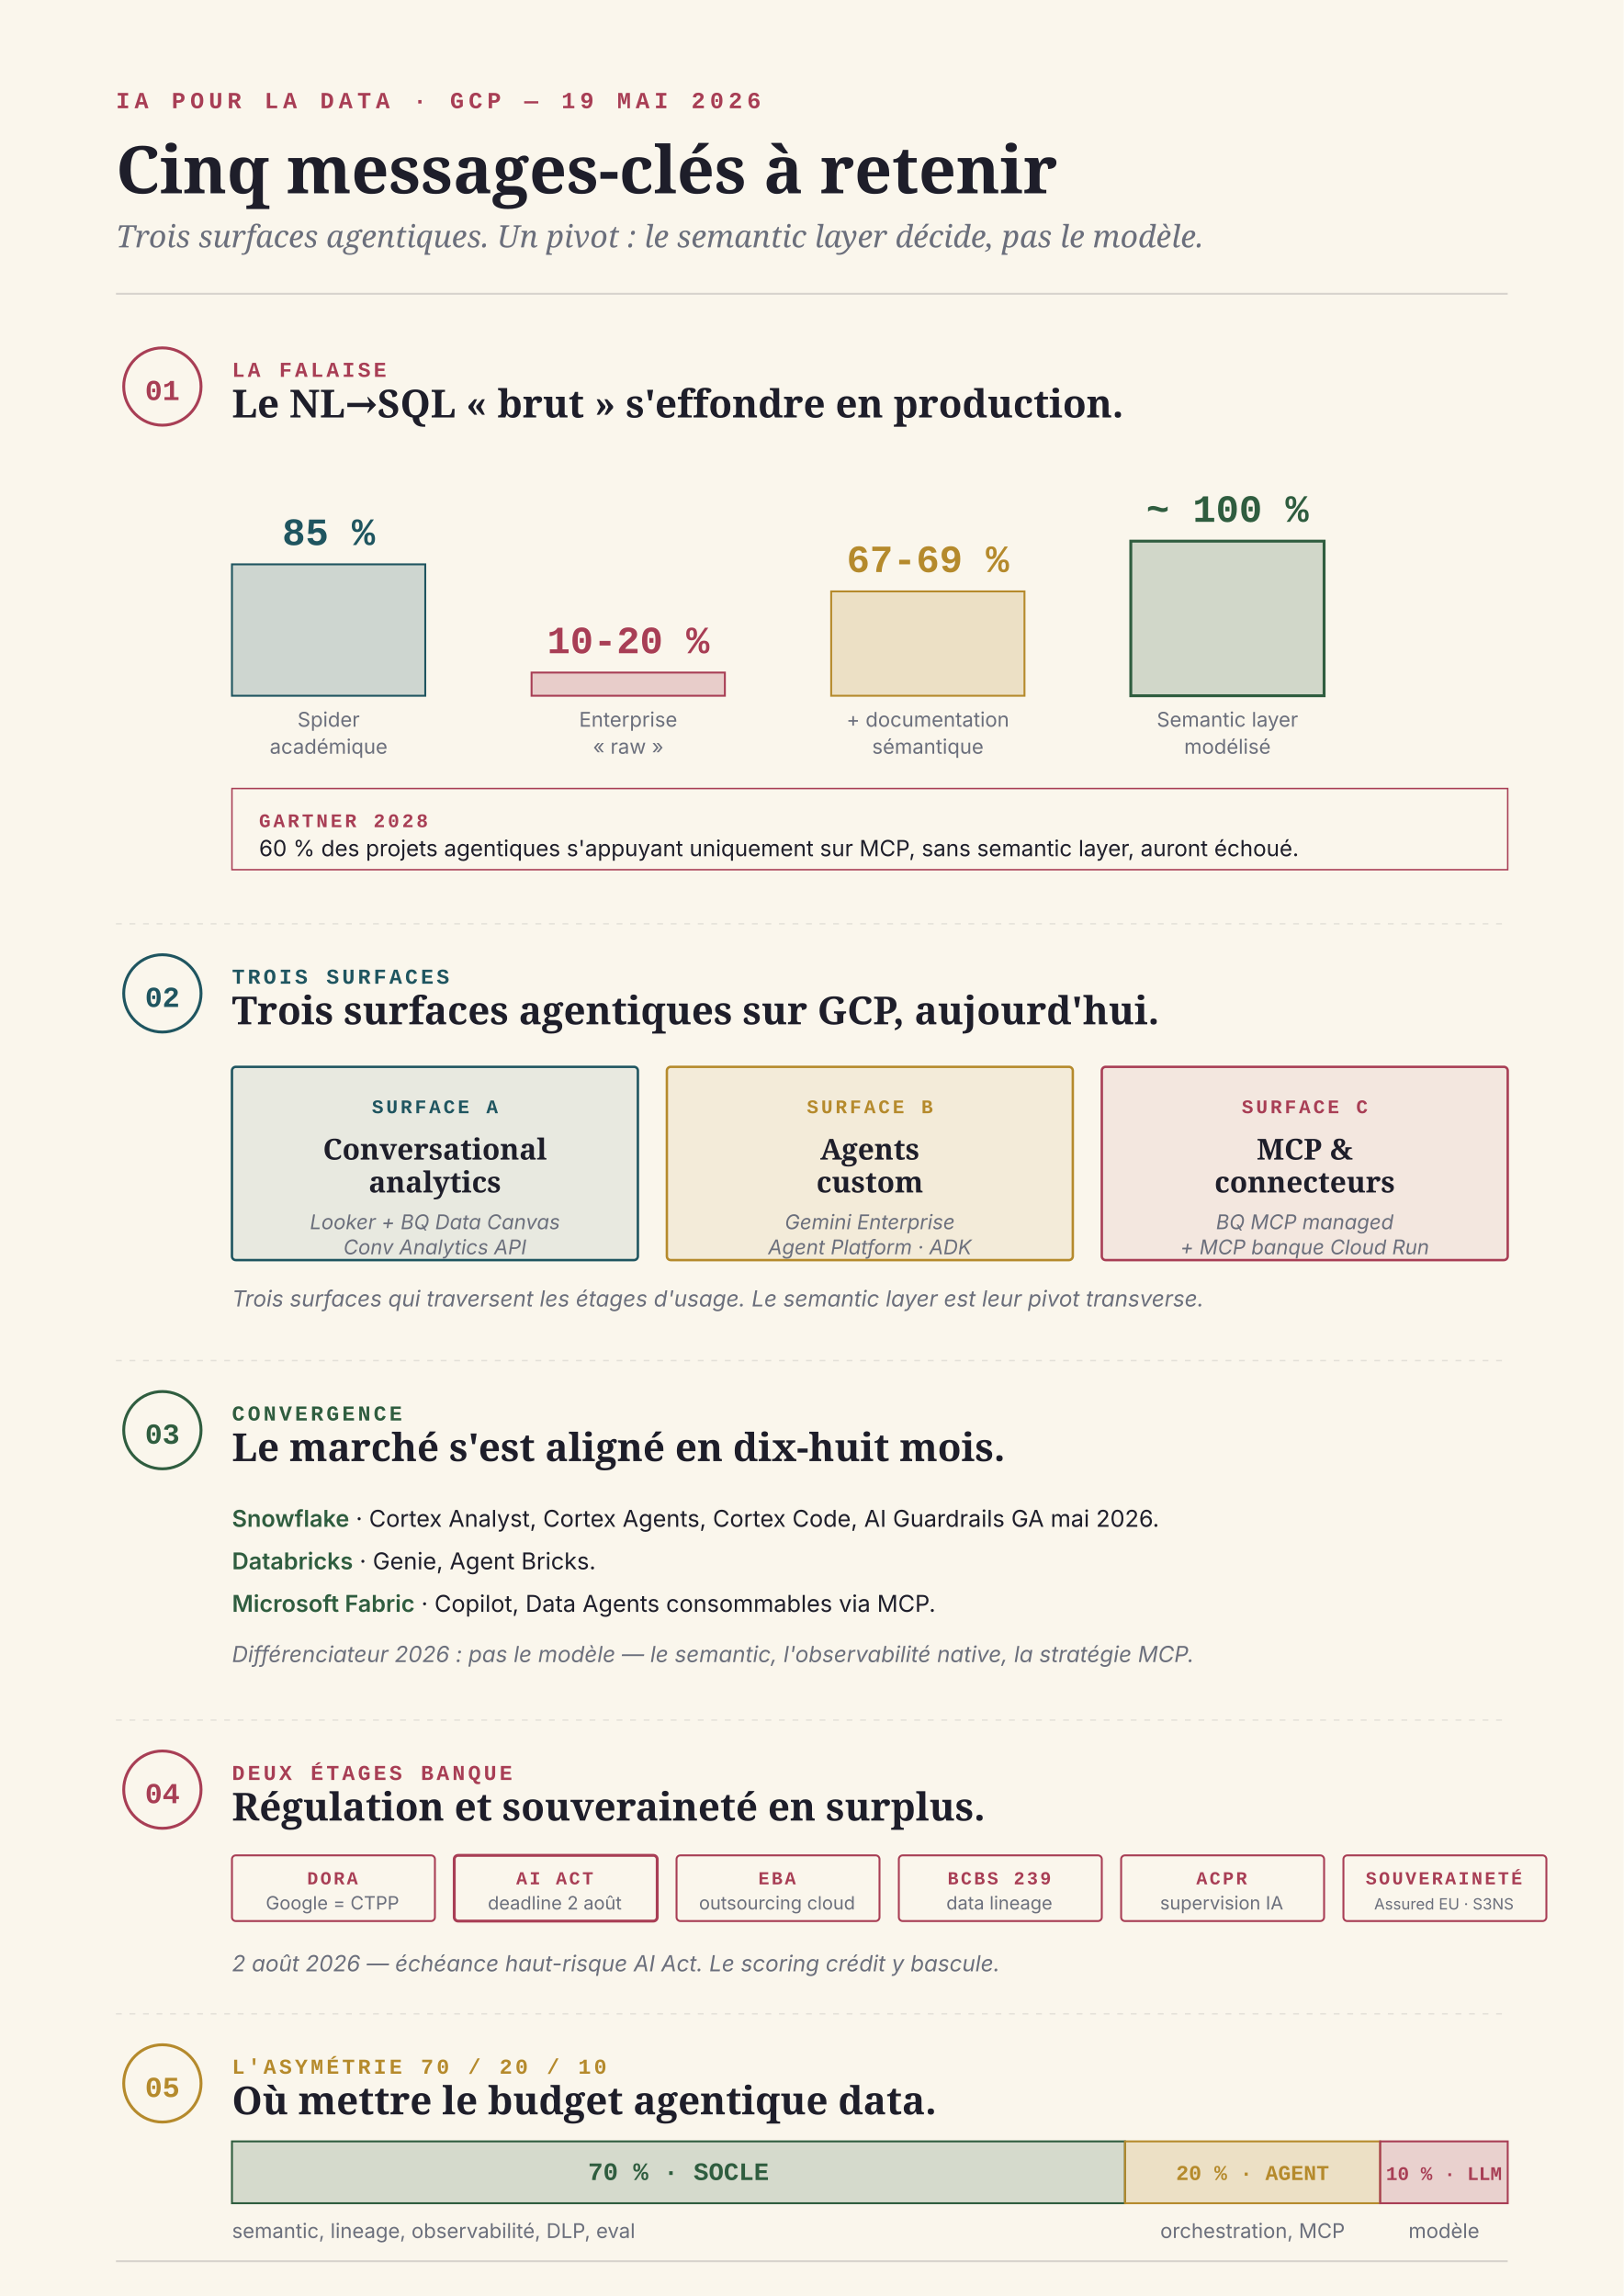
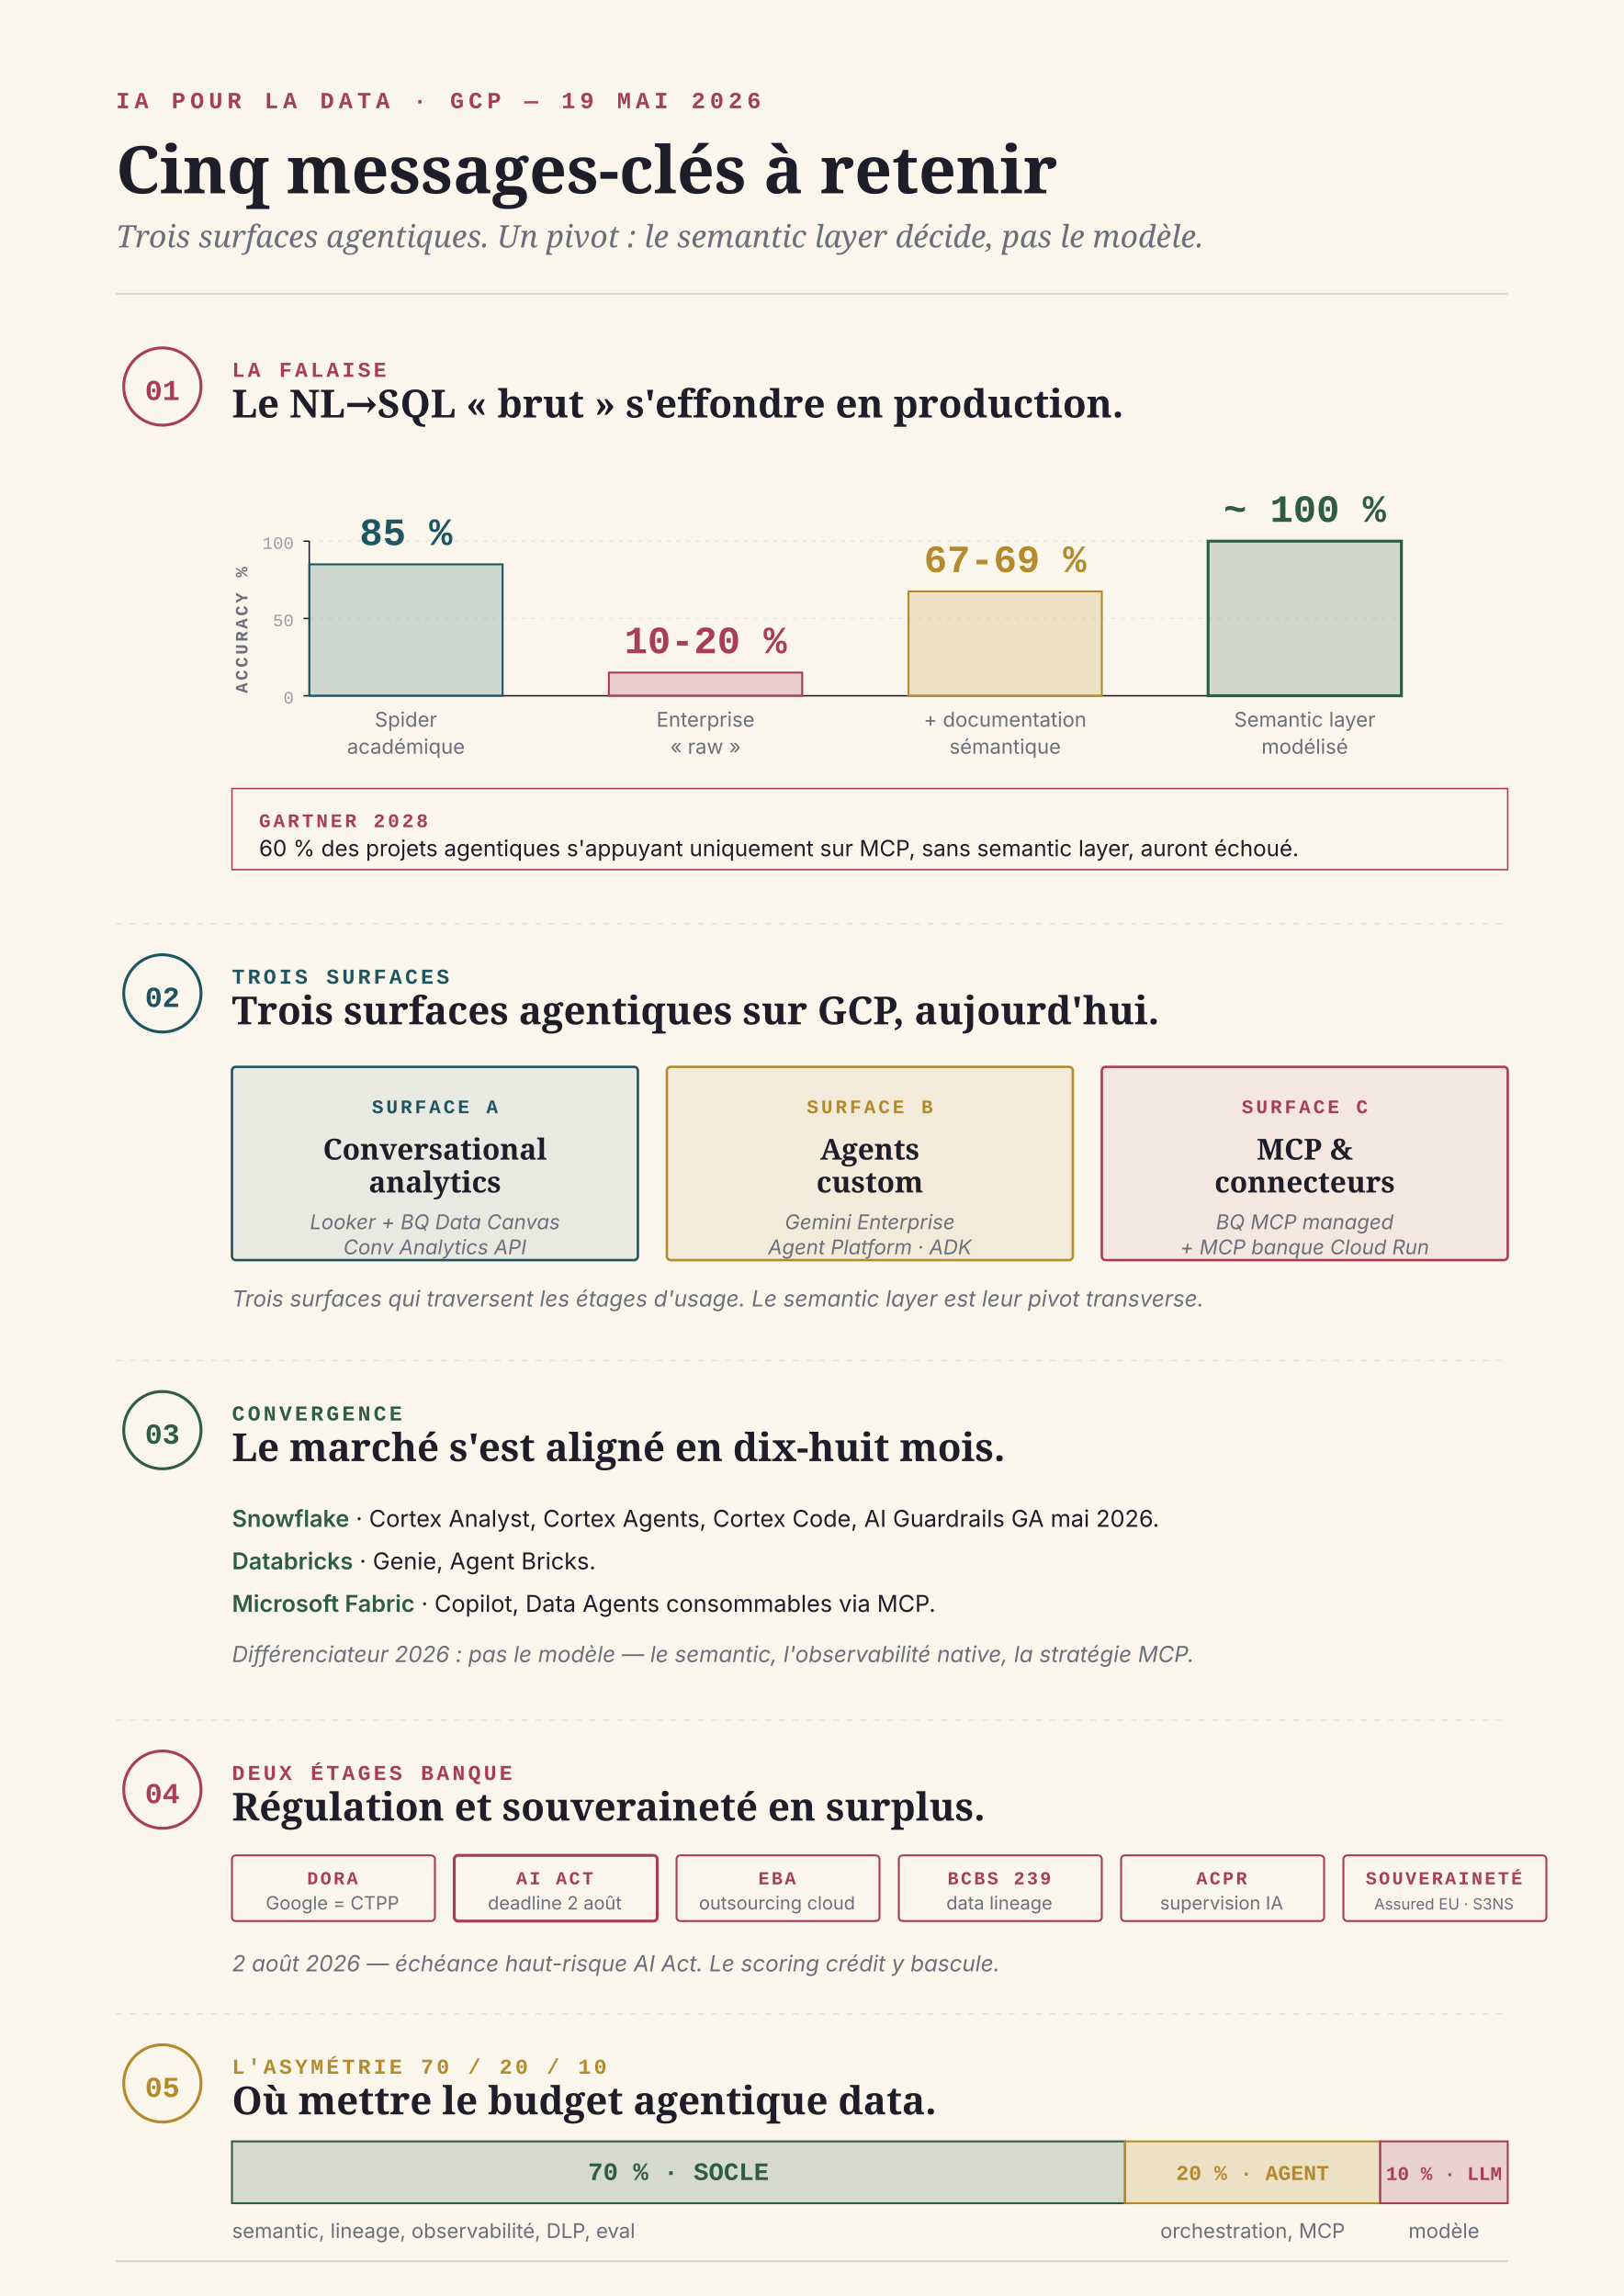
<svg xmlns="http://www.w3.org/2000/svg" viewBox="0 0 840 1188" data-schema-id="schema-00" role="img" aria-labelledby="schema-00-title schema-00-desc">
  <defs>
    <style>
      .display { font-family: 'Fraunces', 'Spectral', Georgia, serif; }
      .body    { font-family: 'Inter', system-ui, sans-serif; }
      .mono    { font-family: 'JetBrains Mono', 'Courier New', monospace; }
    </style>
  </defs>
  <rect x="0" y="0" width="840" height="1188" fill="#faf6ec" />
  <text x="60" y="56" class="mono" font-size="12" font-weight="600" fill="#a83e55" letter-spacing="0.20em">IA POUR LA DATA · GCP — 19 MAI 2026</text>
  <text x="60" y="100" class="display" font-size="34" font-weight="600" fill="#1e1e2a">Cinq messages-clés à retenir</text>
  <text x="60" y="128" class="display" font-size="16" font-style="italic" fill="#6b6f7c">Trois surfaces agentiques. Un pivot : le semantic layer décide, pas le modèle.</text>
  <line x1="60" y1="152" x2="780" y2="152" stroke="rgba(30,30,42,0.16)" stroke-width="1" />
  <g>
    <circle cx="84" cy="200" r="20" fill="none" stroke="#a83e55" stroke-width="1.5" />
    <text x="84" y="207" class="mono" font-size="15" font-weight="600" fill="#a83e55" text-anchor="middle">01</text>
    <text x="120" y="195" class="mono" font-size="11" font-weight="600" fill="#a83e55" letter-spacing="0.14em">LA FALAISE</text>
    <text x="120" y="216" class="display" font-size="20" font-weight="600" fill="#1e1e2a">Le NL→SQL « brut » s'effondre en production.</text>
-     <g transform="translate(120, 248)">
+     <g transform="translate(160, 248)">
+       <text x="-8" y="36" class="mono" font-size="9" fill="#9a9ca5" text-anchor="end">100</text>
+       <text x="-8" y="76" class="mono" font-size="9" fill="#9a9ca5" text-anchor="end">50</text>
+       <text x="-8" y="116" class="mono" font-size="9" fill="#9a9ca5" text-anchor="end">0</text>
+       <text x="-32" y="78" class="mono" font-size="9" font-weight="600" fill="#6b6f7c" letter-spacing="0.14em" text-anchor="middle" transform="rotate(-90, -32, 78)">ACCURACY %</text>
+       <line x1="0" y1="32" x2="0" y2="112" stroke="#1e1e2a" stroke-width="0.75" />
+       <line x1="-3" y1="32" x2="0" y2="32" stroke="#1e1e2a" stroke-width="0.75" />
+       <line x1="-3" y1="72" x2="0" y2="72" stroke="#1e1e2a" stroke-width="0.75" />
+       <line x1="-3" y1="112" x2="0" y2="112" stroke="#1e1e2a" stroke-width="0.75" />
+       <line x1="0" y1="32" x2="565" y2="32" stroke="rgba(30,30,42,0.12)" stroke-width="0.5" stroke-dasharray="2,3" />
+       <line x1="0" y1="72" x2="565" y2="72" stroke="rgba(30,30,42,0.10)" stroke-width="0.5" stroke-dasharray="2,3" />
+       <line x1="0" y1="112" x2="565" y2="112" stroke="#1e1e2a" stroke-width="0.75" />
      <rect x="0" y="44" width="100" height="68" fill="#1F5560" fill-opacity="0.20" stroke="#1F5560" stroke-width="1" />
      <text x="50" y="34" class="mono" font-size="20" font-weight="600" fill="#1F5560" text-anchor="middle">85 %</text>
      <text x="50" y="128" class="body" font-size="10.5" fill="#6b6f7c" text-anchor="middle">Spider</text>
      <text x="50" y="142" class="body" font-size="10.5" fill="#6b6f7c" text-anchor="middle">académique</text>
      <rect x="155" y="100" width="100" height="12" fill="#a83e55" fill-opacity="0.22" stroke="#a83e55" stroke-width="1" />
      <text x="205" y="90" class="mono" font-size="20" font-weight="600" fill="#a83e55" text-anchor="middle">10-20 %</text>
      <text x="205" y="128" class="body" font-size="10.5" fill="#6b6f7c" text-anchor="middle">Enterprise</text>
      <text x="205" y="142" class="body" font-size="10.5" fill="#6b6f7c" text-anchor="middle">« raw »</text>
      <rect x="310" y="58" width="100" height="54" fill="#B58A2C" fill-opacity="0.20" stroke="#B58A2C" stroke-width="1" />
      <text x="360" y="48" class="mono" font-size="20" font-weight="600" fill="#B58A2C" text-anchor="middle">67-69 %</text>
      <text x="360" y="128" class="body" font-size="10.5" fill="#6b6f7c" text-anchor="middle">+ documentation</text>
      <text x="360" y="142" class="body" font-size="10.5" fill="#6b6f7c" text-anchor="middle">sémantique</text>
      <rect x="465" y="32" width="100" height="80" fill="#2F5D3F" fill-opacity="0.20" stroke="#2F5D3F" stroke-width="1.5" />
      <text x="515" y="22" class="mono" font-size="20" font-weight="600" fill="#2F5D3F" text-anchor="middle">~ 100 %</text>
      <text x="515" y="128" class="body" font-size="10.5" fill="#6b6f7c" text-anchor="middle">Semantic layer</text>
      <text x="515" y="142" class="body" font-size="10.5" fill="#6b6f7c" text-anchor="middle">modélisé</text>
    </g>
    <g transform="translate(120, 408)">
      <rect x="0" y="0" width="660" height="42" fill="#faf6ec" stroke="#a83e55" stroke-width="0.75" />
      <text x="14" y="20" class="mono" font-size="10" font-weight="600" fill="#a83e55" letter-spacing="0.14em">GARTNER 2028</text>
      <text x="14" y="35" class="body" font-size="11.5" fill="#1e1e2a">60 % des projets agentiques s'appuyant uniquement sur MCP, sans semantic layer, auront échoué.</text>
    </g>
  </g>
  <g>
    <line x1="60" y1="478" x2="780" y2="478" stroke="rgba(30,30,42,0.10)" stroke-width="0.75" stroke-dasharray="3,4" />
    <circle cx="84" cy="514" r="20" fill="none" stroke="#1F5560" stroke-width="1.5" />
    <text x="84" y="521" class="mono" font-size="15" font-weight="600" fill="#1F5560" text-anchor="middle">02</text>
    <text x="120" y="509" class="mono" font-size="11" font-weight="600" fill="#1F5560" letter-spacing="0.14em">TROIS SURFACES</text>
    <text x="120" y="530" class="display" font-size="20" font-weight="600" fill="#1e1e2a">Trois surfaces agentiques sur GCP, aujourd'hui.</text>
    <g transform="translate(120, 552)">
      <rect x="0" y="0" width="210" height="100" fill="#1F5560" fill-opacity="0.08" stroke="#1F5560" stroke-width="1.25" rx="2" />
      <text x="105" y="24" class="mono" font-size="10" font-weight="600" fill="#1F5560" letter-spacing="0.14em" text-anchor="middle">SURFACE A</text>
      <text x="105" y="48" class="display" font-size="15" font-weight="600" fill="#1e1e2a" text-anchor="middle">Conversational</text>
      <text x="105" y="65" class="display" font-size="15" font-weight="600" fill="#1e1e2a" text-anchor="middle">analytics</text>
      <text x="105" y="84" class="body" font-size="10.5" font-style="italic" fill="#6b6f7c" text-anchor="middle">Looker + BQ Data Canvas</text>
      <text x="105" y="97" class="body" font-size="10.5" font-style="italic" fill="#6b6f7c" text-anchor="middle">Conv Analytics API</text>
      <rect x="225" y="0" width="210" height="100" fill="#B58A2C" fill-opacity="0.10" stroke="#B58A2C" stroke-width="1.25" rx="2" />
      <text x="330" y="24" class="mono" font-size="10" font-weight="600" fill="#B58A2C" letter-spacing="0.14em" text-anchor="middle">SURFACE B</text>
      <text x="330" y="48" class="display" font-size="15" font-weight="600" fill="#1e1e2a" text-anchor="middle">Agents</text>
      <text x="330" y="65" class="display" font-size="15" font-weight="600" fill="#1e1e2a" text-anchor="middle">custom</text>
      <text x="330" y="84" class="body" font-size="10.5" font-style="italic" fill="#6b6f7c" text-anchor="middle">Gemini Enterprise</text>
      <text x="330" y="97" class="body" font-size="10.5" font-style="italic" fill="#6b6f7c" text-anchor="middle">Agent Platform · ADK</text>
      <rect x="450" y="0" width="210" height="100" fill="#a83e55" fill-opacity="0.08" stroke="#a83e55" stroke-width="1.25" rx="2" />
      <text x="555" y="24" class="mono" font-size="10" font-weight="600" fill="#a83e55" letter-spacing="0.14em" text-anchor="middle">SURFACE C</text>
      <text x="555" y="48" class="display" font-size="15" font-weight="600" fill="#1e1e2a" text-anchor="middle">MCP &amp;</text>
      <text x="555" y="65" class="display" font-size="15" font-weight="600" fill="#1e1e2a" text-anchor="middle">connecteurs</text>
      <text x="555" y="84" class="body" font-size="10.5" font-style="italic" fill="#6b6f7c" text-anchor="middle">BQ MCP managed</text>
      <text x="555" y="97" class="body" font-size="10.5" font-style="italic" fill="#6b6f7c" text-anchor="middle">+ MCP banque Cloud Run</text>
    </g>
    <text x="120" y="676" class="body" font-size="11.5" font-style="italic" fill="#6b6f7c">Trois surfaces qui traversent les étages d'usage. Le semantic layer est leur pivot transverse.</text>
  </g>
  <g>
    <line x1="60" y1="704" x2="780" y2="704" stroke="rgba(30,30,42,0.10)" stroke-width="0.75" stroke-dasharray="3,4" />
    <circle cx="84" cy="740" r="20" fill="none" stroke="#2F5D3F" stroke-width="1.5" />
    <text x="84" y="747" class="mono" font-size="15" font-weight="600" fill="#2F5D3F" text-anchor="middle">03</text>
    <text x="120" y="735" class="mono" font-size="11" font-weight="600" fill="#2F5D3F" letter-spacing="0.14em">CONVERGENCE</text>
    <text x="120" y="756" class="display" font-size="20" font-weight="600" fill="#1e1e2a">Le marché s'est aligné en dix-huit mois.</text>
    <g transform="translate(120, 776)">
      <text x="0" y="14" class="body" font-size="12" fill="#1e1e2a">
        <tspan font-weight="600" fill="#2F5D3F">Snowflake</tspan> · Cortex Analyst, Cortex Agents, Cortex Code, AI Guardrails GA mai 2026.</text>
      <text x="0" y="36" class="body" font-size="12" fill="#1e1e2a">
        <tspan font-weight="600" fill="#2F5D3F">Databricks</tspan> · Genie, Agent Bricks.</text>
      <text x="0" y="58" class="body" font-size="12" fill="#1e1e2a">
        <tspan font-weight="600" fill="#2F5D3F">Microsoft Fabric</tspan> · Copilot, Data Agents consommables via MCP.</text>
      <text x="0" y="84" class="body" font-size="11.5" font-style="italic" fill="#6b6f7c">Différenciateur 2026 : pas le modèle — le semantic, l'observabilité native, la stratégie MCP.</text>
    </g>
  </g>
  <g>
    <line x1="60" y1="890" x2="780" y2="890" stroke="rgba(30,30,42,0.10)" stroke-width="0.75" stroke-dasharray="3,4" />
    <circle cx="84" cy="926" r="20" fill="none" stroke="#a83e55" stroke-width="1.5" />
    <text x="84" y="933" class="mono" font-size="15" font-weight="600" fill="#a83e55" text-anchor="middle">04</text>
    <text x="120" y="921" class="mono" font-size="11" font-weight="600" fill="#a83e55" letter-spacing="0.14em">DEUX ÉTAGES BANQUE</text>
    <text x="120" y="942" class="display" font-size="20" font-weight="600" fill="#1e1e2a">Régulation et souveraineté en surplus.</text>
    <g transform="translate(120, 960)">
      <g>
        <rect x="0" y="0" width="105" height="34" fill="#faf6ec" stroke="#a83e55" stroke-width="1" rx="2" />
        <text x="52" y="15" class="mono" font-size="9.5" font-weight="600" fill="#a83e55" letter-spacing="0.12em" text-anchor="middle">DORA</text>
        <text x="52" y="28" class="body" font-size="9.5" fill="#6b6f7c" text-anchor="middle">Google = CTPP</text>
      </g>
      <g>
        <rect x="115" y="0" width="105" height="34" fill="#faf6ec" stroke="#a83e55" stroke-width="1.5" rx="2" />
        <text x="167" y="15" class="mono" font-size="9.5" font-weight="600" fill="#a83e55" letter-spacing="0.12em" text-anchor="middle">AI ACT</text>
        <text x="167" y="28" class="body" font-size="9.5" fill="#6b6f7c" text-anchor="middle">deadline 2 août</text>
      </g>
      <g>
        <rect x="230" y="0" width="105" height="34" fill="#faf6ec" stroke="#a83e55" stroke-width="1" rx="2" />
        <text x="282" y="15" class="mono" font-size="9.5" font-weight="600" fill="#a83e55" letter-spacing="0.12em" text-anchor="middle">EBA</text>
        <text x="282" y="28" class="body" font-size="9.5" fill="#6b6f7c" text-anchor="middle">outsourcing cloud</text>
      </g>
      <g>
        <rect x="345" y="0" width="105" height="34" fill="#faf6ec" stroke="#a83e55" stroke-width="1" rx="2" />
        <text x="397" y="15" class="mono" font-size="9.5" font-weight="600" fill="#a83e55" letter-spacing="0.12em" text-anchor="middle">BCBS 239</text>
        <text x="397" y="28" class="body" font-size="9.5" fill="#6b6f7c" text-anchor="middle">data lineage</text>
      </g>
      <g>
        <rect x="460" y="0" width="105" height="34" fill="#faf6ec" stroke="#a83e55" stroke-width="1" rx="2" />
        <text x="512" y="15" class="mono" font-size="9.5" font-weight="600" fill="#a83e55" letter-spacing="0.12em" text-anchor="middle">ACPR</text>
        <text x="512" y="28" class="body" font-size="9.5" fill="#6b6f7c" text-anchor="middle">supervision IA</text>
      </g>
      <g>
        <rect x="575" y="0" width="105" height="34" fill="#faf6ec" stroke="#a83e55" stroke-width="1" rx="2" />
        <text x="627" y="15" class="mono" font-size="9.5" font-weight="600" fill="#a83e55" letter-spacing="0.12em" text-anchor="middle">SOUVERAINETÉ</text>
        <text x="627" y="28" class="body" font-size="8" fill="#6b6f7c" text-anchor="middle">Assured EU · S3NS</text>
      </g>
    </g>
    <text x="120" y="1020" class="body" font-size="11.5" font-style="italic" fill="#6b6f7c">2 août 2026 — échéance haut-risque AI Act. Le scoring crédit y bascule.</text>
  </g>
  <g>
    <line x1="60" y1="1042" x2="780" y2="1042" stroke="rgba(30,30,42,0.10)" stroke-width="0.75" stroke-dasharray="3,4" />
    <circle cx="84" cy="1078" r="20" fill="none" stroke="#B58A2C" stroke-width="1.5" />
    <text x="84" y="1085" class="mono" font-size="15" font-weight="600" fill="#B58A2C" text-anchor="middle">05</text>
    <text x="120" y="1073" class="mono" font-size="11" font-weight="600" fill="#B58A2C" letter-spacing="0.14em">L'ASYMÉTRIE 70 / 20 / 10</text>
    <text x="120" y="1094" class="display" font-size="20" font-weight="600" fill="#1e1e2a">Où mettre le budget agentique data.</text>
    <g transform="translate(120, 1108)">
      <rect x="0" y="0" width="462" height="32" fill="#2F5D3F" fill-opacity="0.18" stroke="#2F5D3F" stroke-width="1" />
      <text x="231" y="20" class="mono" font-size="13" font-weight="600" fill="#2F5D3F" text-anchor="middle">70 % · SOCLE</text>
      <rect x="462" y="0" width="132" height="32" fill="#B58A2C" fill-opacity="0.20" stroke="#B58A2C" stroke-width="1" />
      <text x="528" y="20" class="mono" font-size="11" font-weight="600" fill="#B58A2C" text-anchor="middle">20 % · AGENT</text>
      <rect x="594" y="0" width="66" height="32" fill="#a83e55" fill-opacity="0.20" stroke="#a83e55" stroke-width="1" />
      <text x="627" y="20" class="mono" font-size="10" font-weight="600" fill="#a83e55" text-anchor="middle">10 % · LLM</text>
      <text x="0" y="50" class="body" font-size="10.5" fill="#6b6f7c">semantic, lineage, observabilité, DLP, eval</text>
      <text x="528" y="50" class="body" font-size="10.5" fill="#6b6f7c" text-anchor="middle">orchestration, MCP</text>
      <text x="627" y="50" class="body" font-size="10.5" fill="#6b6f7c" text-anchor="middle">modèle</text>
    </g>
  </g>
  <line x1="60" y1="1170" x2="780" y2="1170" stroke="rgba(30,30,42,0.16)" stroke-width="1" />
</svg>
